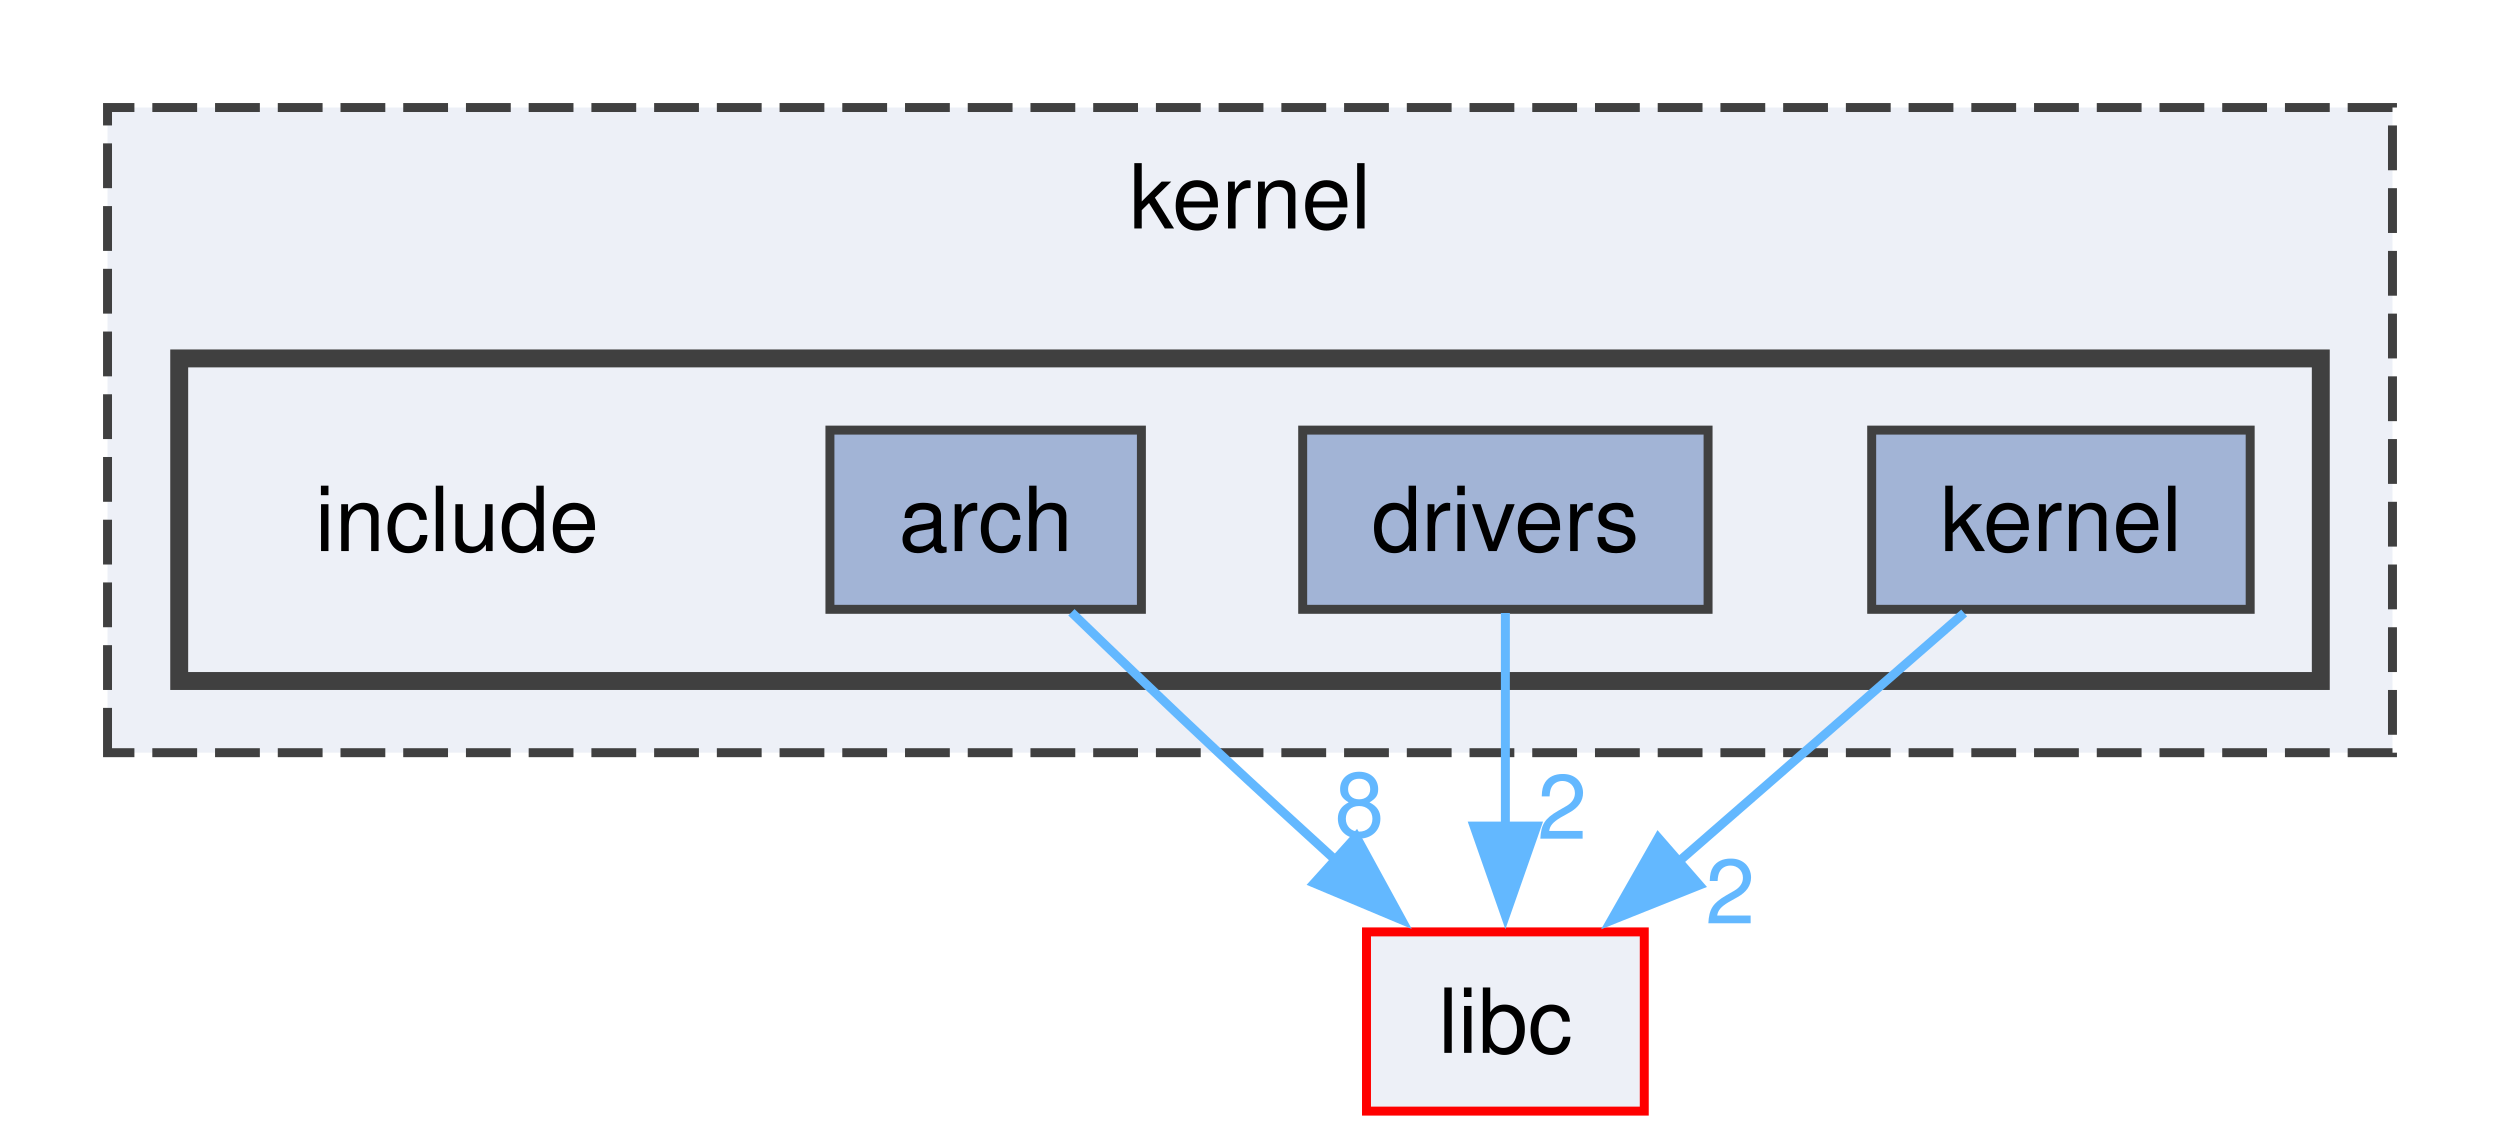
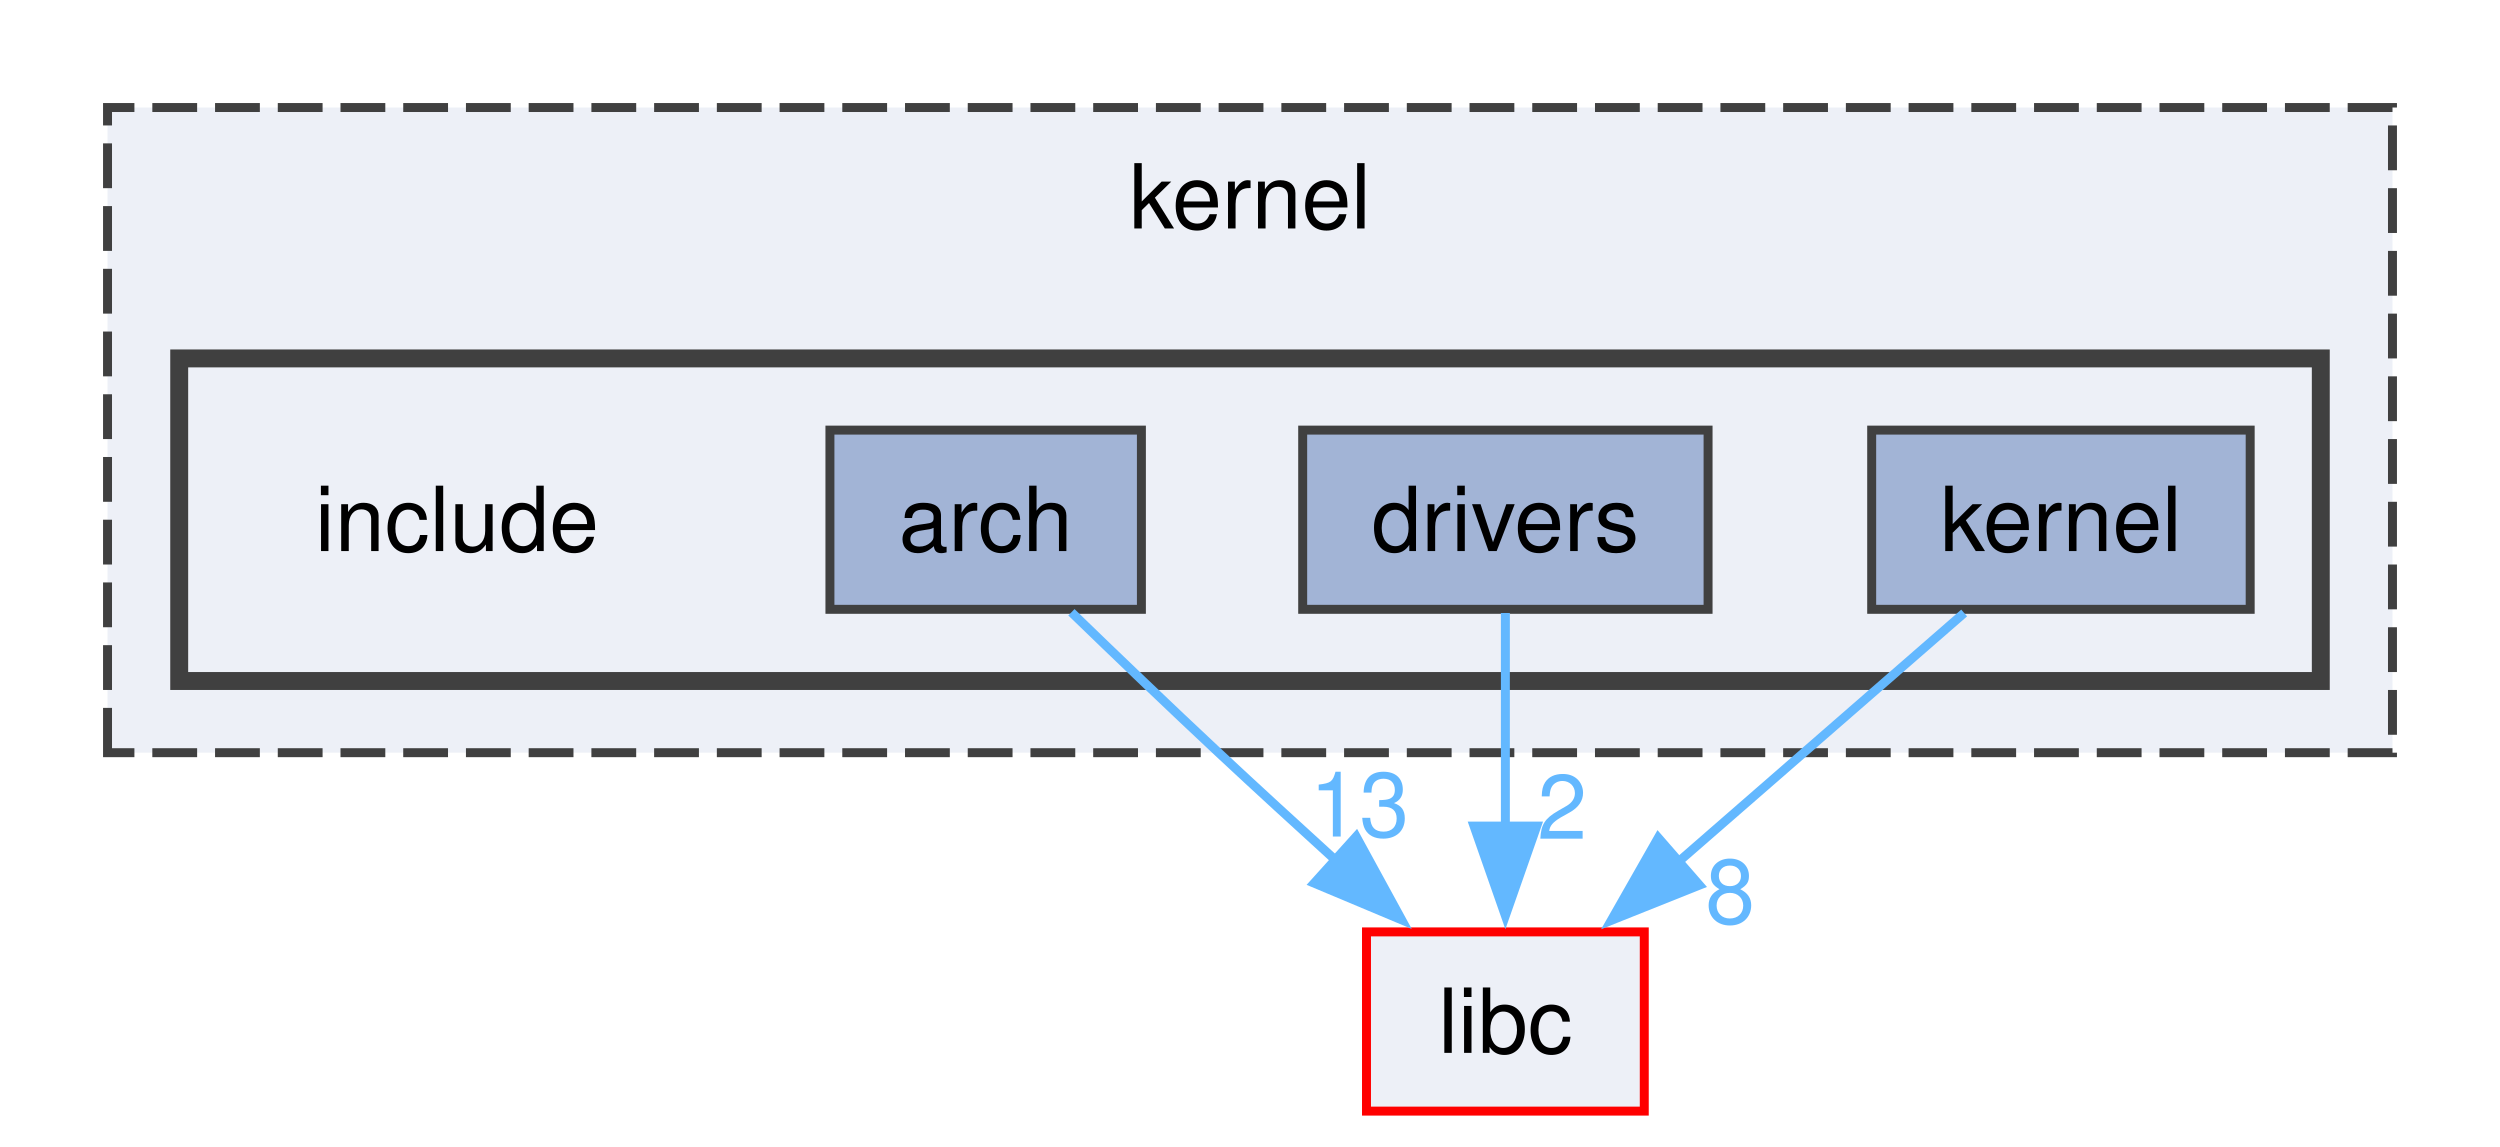
<svg xmlns="http://www.w3.org/2000/svg" xmlns:xlink="http://www.w3.org/1999/xlink" width="279pt" height="128pt" viewBox="0.00 0.00 279.00 128.00">
  <g id="graph0" class="graph" transform="scale(1 1) rotate(0) translate(4 124)">
    <g id="clust1" class="cluster">
      <g id="a_clust1">
        <a xlink:href="dir_dc43877d82dd332f9fb2071fcca799d6.html" target="_top" xlink:title="kernel">
          <polygon fill="#edf0f7" stroke="#404040" stroke-dasharray="5,2" points="8,-40 8,-112 263,-112 263,-40 8,-40" />
          <text xml:space="preserve" text-anchor="middle" x="135.5" y="-98.5" font-family="Helvetica,sans-Serif" font-size="10.00">kernel</text>
        </a>
      </g>
    </g>
    <g id="clust2" class="cluster">
      <g id="a_clust2">
        <a xlink:href="dir_009f605b833ac4622acd6c3c0c26c0f0.html" target="_top">
          <polygon fill="#edf0f7" stroke="#404040" stroke-width="2" points="16,-48 16,-84 255,-84 255,-48 16,-48" />
        </a>
      </g>
    </g>
    <g id="node1" class="node">
      <text xml:space="preserve" text-anchor="middle" x="47" y="-62.5" font-family="Helvetica,sans-Serif" font-size="10.00">include</text>
    </g>
    <g id="node2" class="node">
      <g id="a_node2">
        <a xlink:href="dir_b938bbc65f66dd090a6a00a71c65b7d8.html" target="_top" xlink:title="arch">
          <polygon fill="#a2b4d6" stroke="#404040" points="123.38,-76 88.62,-76 88.62,-56 123.38,-56 123.38,-76" />
          <text xml:space="preserve" text-anchor="middle" x="106" y="-62.5" font-family="Helvetica,sans-Serif" font-size="10.00">arch</text>
        </a>
      </g>
    </g>
    <g id="node5" class="node">
      <g id="a_node5">
        <a xlink:href="dir_fc1eb218ab426e5adb60367f98438da0.html" target="_top" xlink:title="libc">
          <polygon fill="#edf0f7" stroke="red" points="179.5,-20 148.5,-20 148.5,0 179.5,0 179.5,-20" />
          <text xml:space="preserve" text-anchor="middle" x="164" y="-6.5" font-family="Helvetica,sans-Serif" font-size="10.00">libc</text>
        </a>
      </g>
    </g>
    <g id="edge1" class="edge">
      <g id="a_edge1">
-         <a xlink:href="dir_000000_000017.html" target="_top">
+         <a xlink:href="dir_000002_000028.html" target="_top">
          <path fill="none" stroke="#63b8ff" d="M115.57,-55.67C120.45,-50.94 126.51,-45.13 132,-40 136.23,-36.05 140.82,-31.85 145.16,-27.9" />
          <polygon fill="#63b8ff" stroke="#63b8ff" points="147.35,-30.64 152.43,-21.34 142.66,-25.44 147.35,-30.64" />
        </a>
      </g>
      <g id="a_edge1-headlabel">
-         <a xlink:href="dir_000000_000017.html" target="_top" xlink:title="8">
-           <text xml:space="preserve" text-anchor="middle" x="147.71" y="-30.64" font-family="Helvetica,sans-Serif" font-size="10.00" fill="#63b8ff">8</text>
+         <a xlink:href="dir_000002_000028.html" target="_top" xlink:title="13">
+           <text xml:space="preserve" text-anchor="middle" x="147.71" y="-30.64" font-family="Helvetica,sans-Serif" font-size="10.00" fill="#63b8ff">13</text>
        </a>
      </g>
    </g>
    <g id="node3" class="node">
      <g id="a_node3">
        <a xlink:href="dir_c8660ea649945092ffc9f7148865f24e.html" target="_top" xlink:title="drivers">
          <polygon fill="#a2b4d6" stroke="#404040" points="186.62,-76 141.38,-76 141.38,-56 186.62,-56 186.62,-76" />
          <text xml:space="preserve" text-anchor="middle" x="164" y="-62.5" font-family="Helvetica,sans-Serif" font-size="10.00">drivers</text>
        </a>
      </g>
    </g>
    <g id="edge2" class="edge">
      <g id="a_edge2">
-         <a xlink:href="dir_000002_000017.html" target="_top">
+         <a xlink:href="dir_000007_000028.html" target="_top">
          <path fill="none" stroke="#63b8ff" d="M164,-55.59C164,-49.01 164,-39.96 164,-31.73" />
          <polygon fill="#63b8ff" stroke="#63b8ff" points="167.5,-31.81 164,-21.81 160.5,-31.81 167.5,-31.81" />
        </a>
      </g>
      <g id="a_edge2-headlabel">
-         <a xlink:href="dir_000002_000017.html" target="_top" xlink:title="2">
+         <a xlink:href="dir_000007_000028.html" target="_top" xlink:title="2">
          <text xml:space="preserve" text-anchor="middle" x="170.34" y="-30.39" font-family="Helvetica,sans-Serif" font-size="10.00" fill="#63b8ff">2</text>
        </a>
      </g>
    </g>
    <g id="node4" class="node">
      <g id="a_node4">
        <a xlink:href="dir_34c6a35bb0168646a0380914d53769bd.html" target="_top" xlink:title="kernel">
          <polygon fill="#a2b4d6" stroke="#404040" points="247.12,-76 204.88,-76 204.88,-56 247.12,-56 247.12,-76" />
          <text xml:space="preserve" text-anchor="middle" x="226" y="-62.5" font-family="Helvetica,sans-Serif" font-size="10.00">kernel</text>
        </a>
      </g>
    </g>
    <g id="edge3" class="edge">
      <g id="a_edge3">
-         <a xlink:href="dir_000015_000017.html" target="_top">
+         <a xlink:href="dir_000026_000028.html" target="_top">
          <path fill="none" stroke="#63b8ff" d="M215.2,-55.59C206.4,-47.93 193.75,-36.91 183.23,-27.75" />
          <polygon fill="#63b8ff" stroke="#63b8ff" points="185.66,-25.22 175.82,-21.29 181.06,-30.5 185.66,-25.22" />
        </a>
      </g>
      <g id="a_edge3-headlabel">
-         <a xlink:href="dir_000015_000017.html" target="_top" xlink:title="2">
-           <text xml:space="preserve" text-anchor="middle" x="189.09" y="-20.95" font-family="Helvetica,sans-Serif" font-size="10.00" fill="#63b8ff">2</text>
+         <a xlink:href="dir_000026_000028.html" target="_top" xlink:title="8">
+           <text xml:space="preserve" text-anchor="middle" x="189.09" y="-20.95" font-family="Helvetica,sans-Serif" font-size="10.00" fill="#63b8ff">8</text>
        </a>
      </g>
    </g>
  </g>
</svg>
